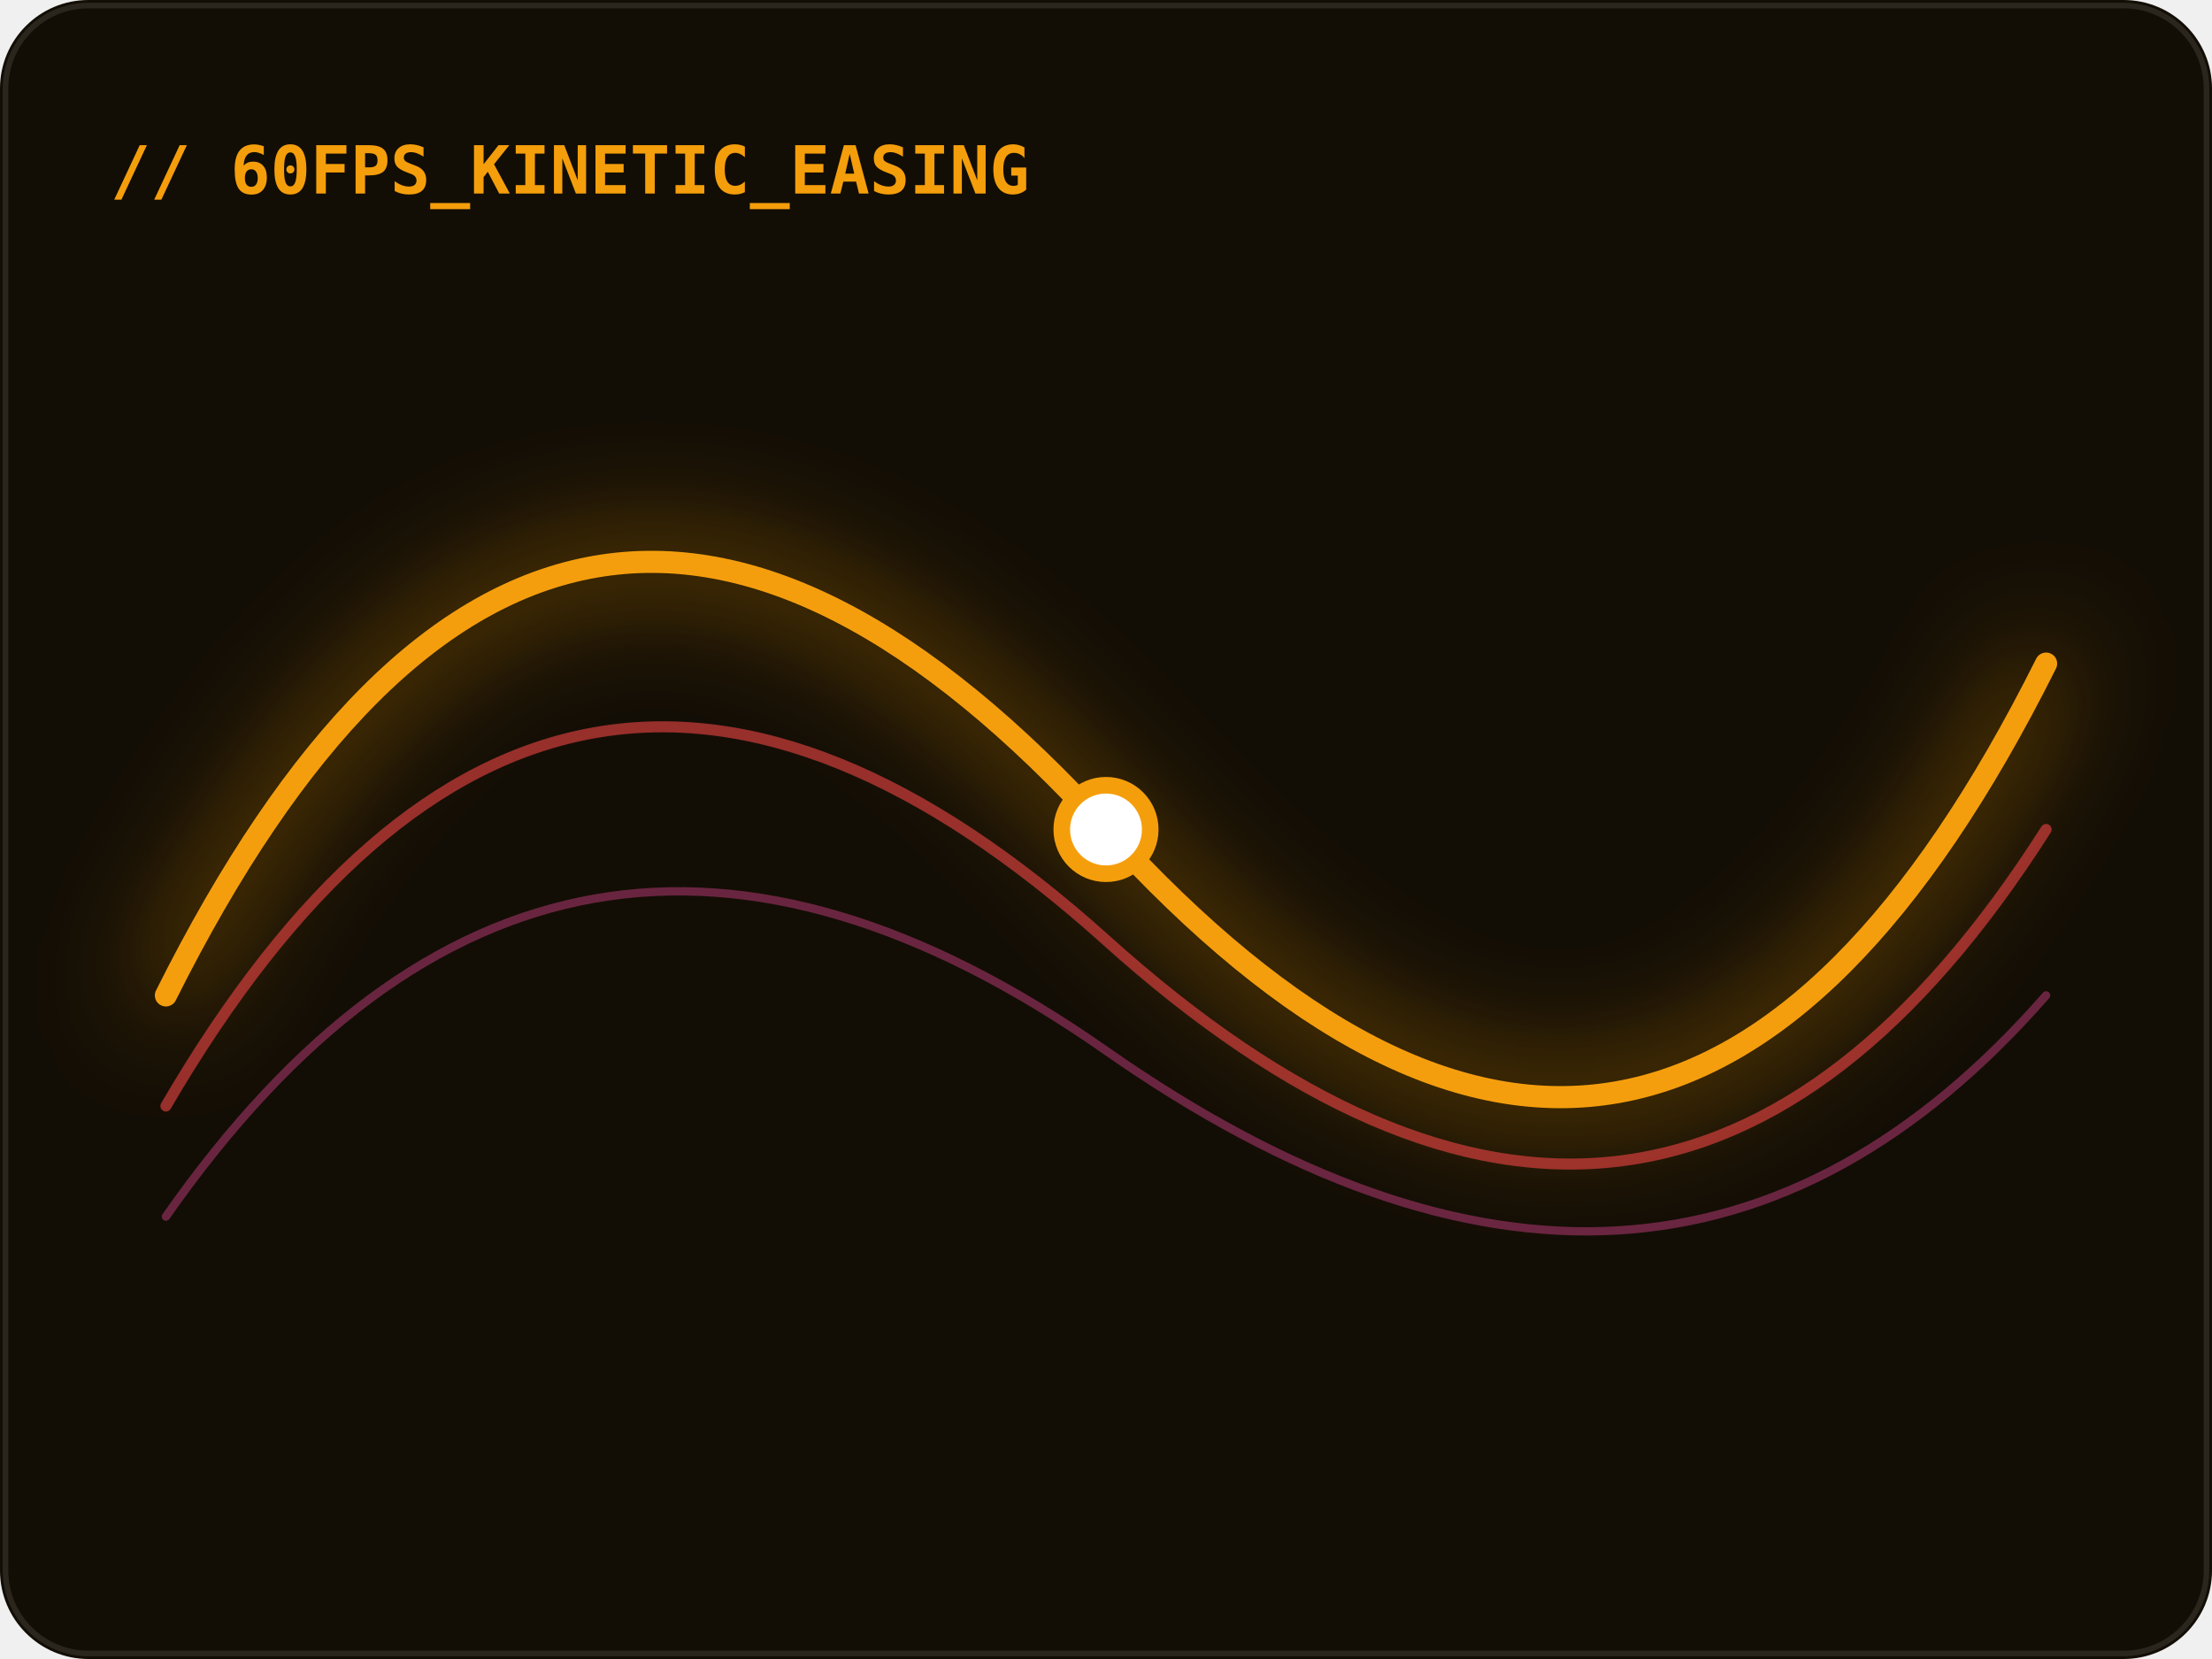
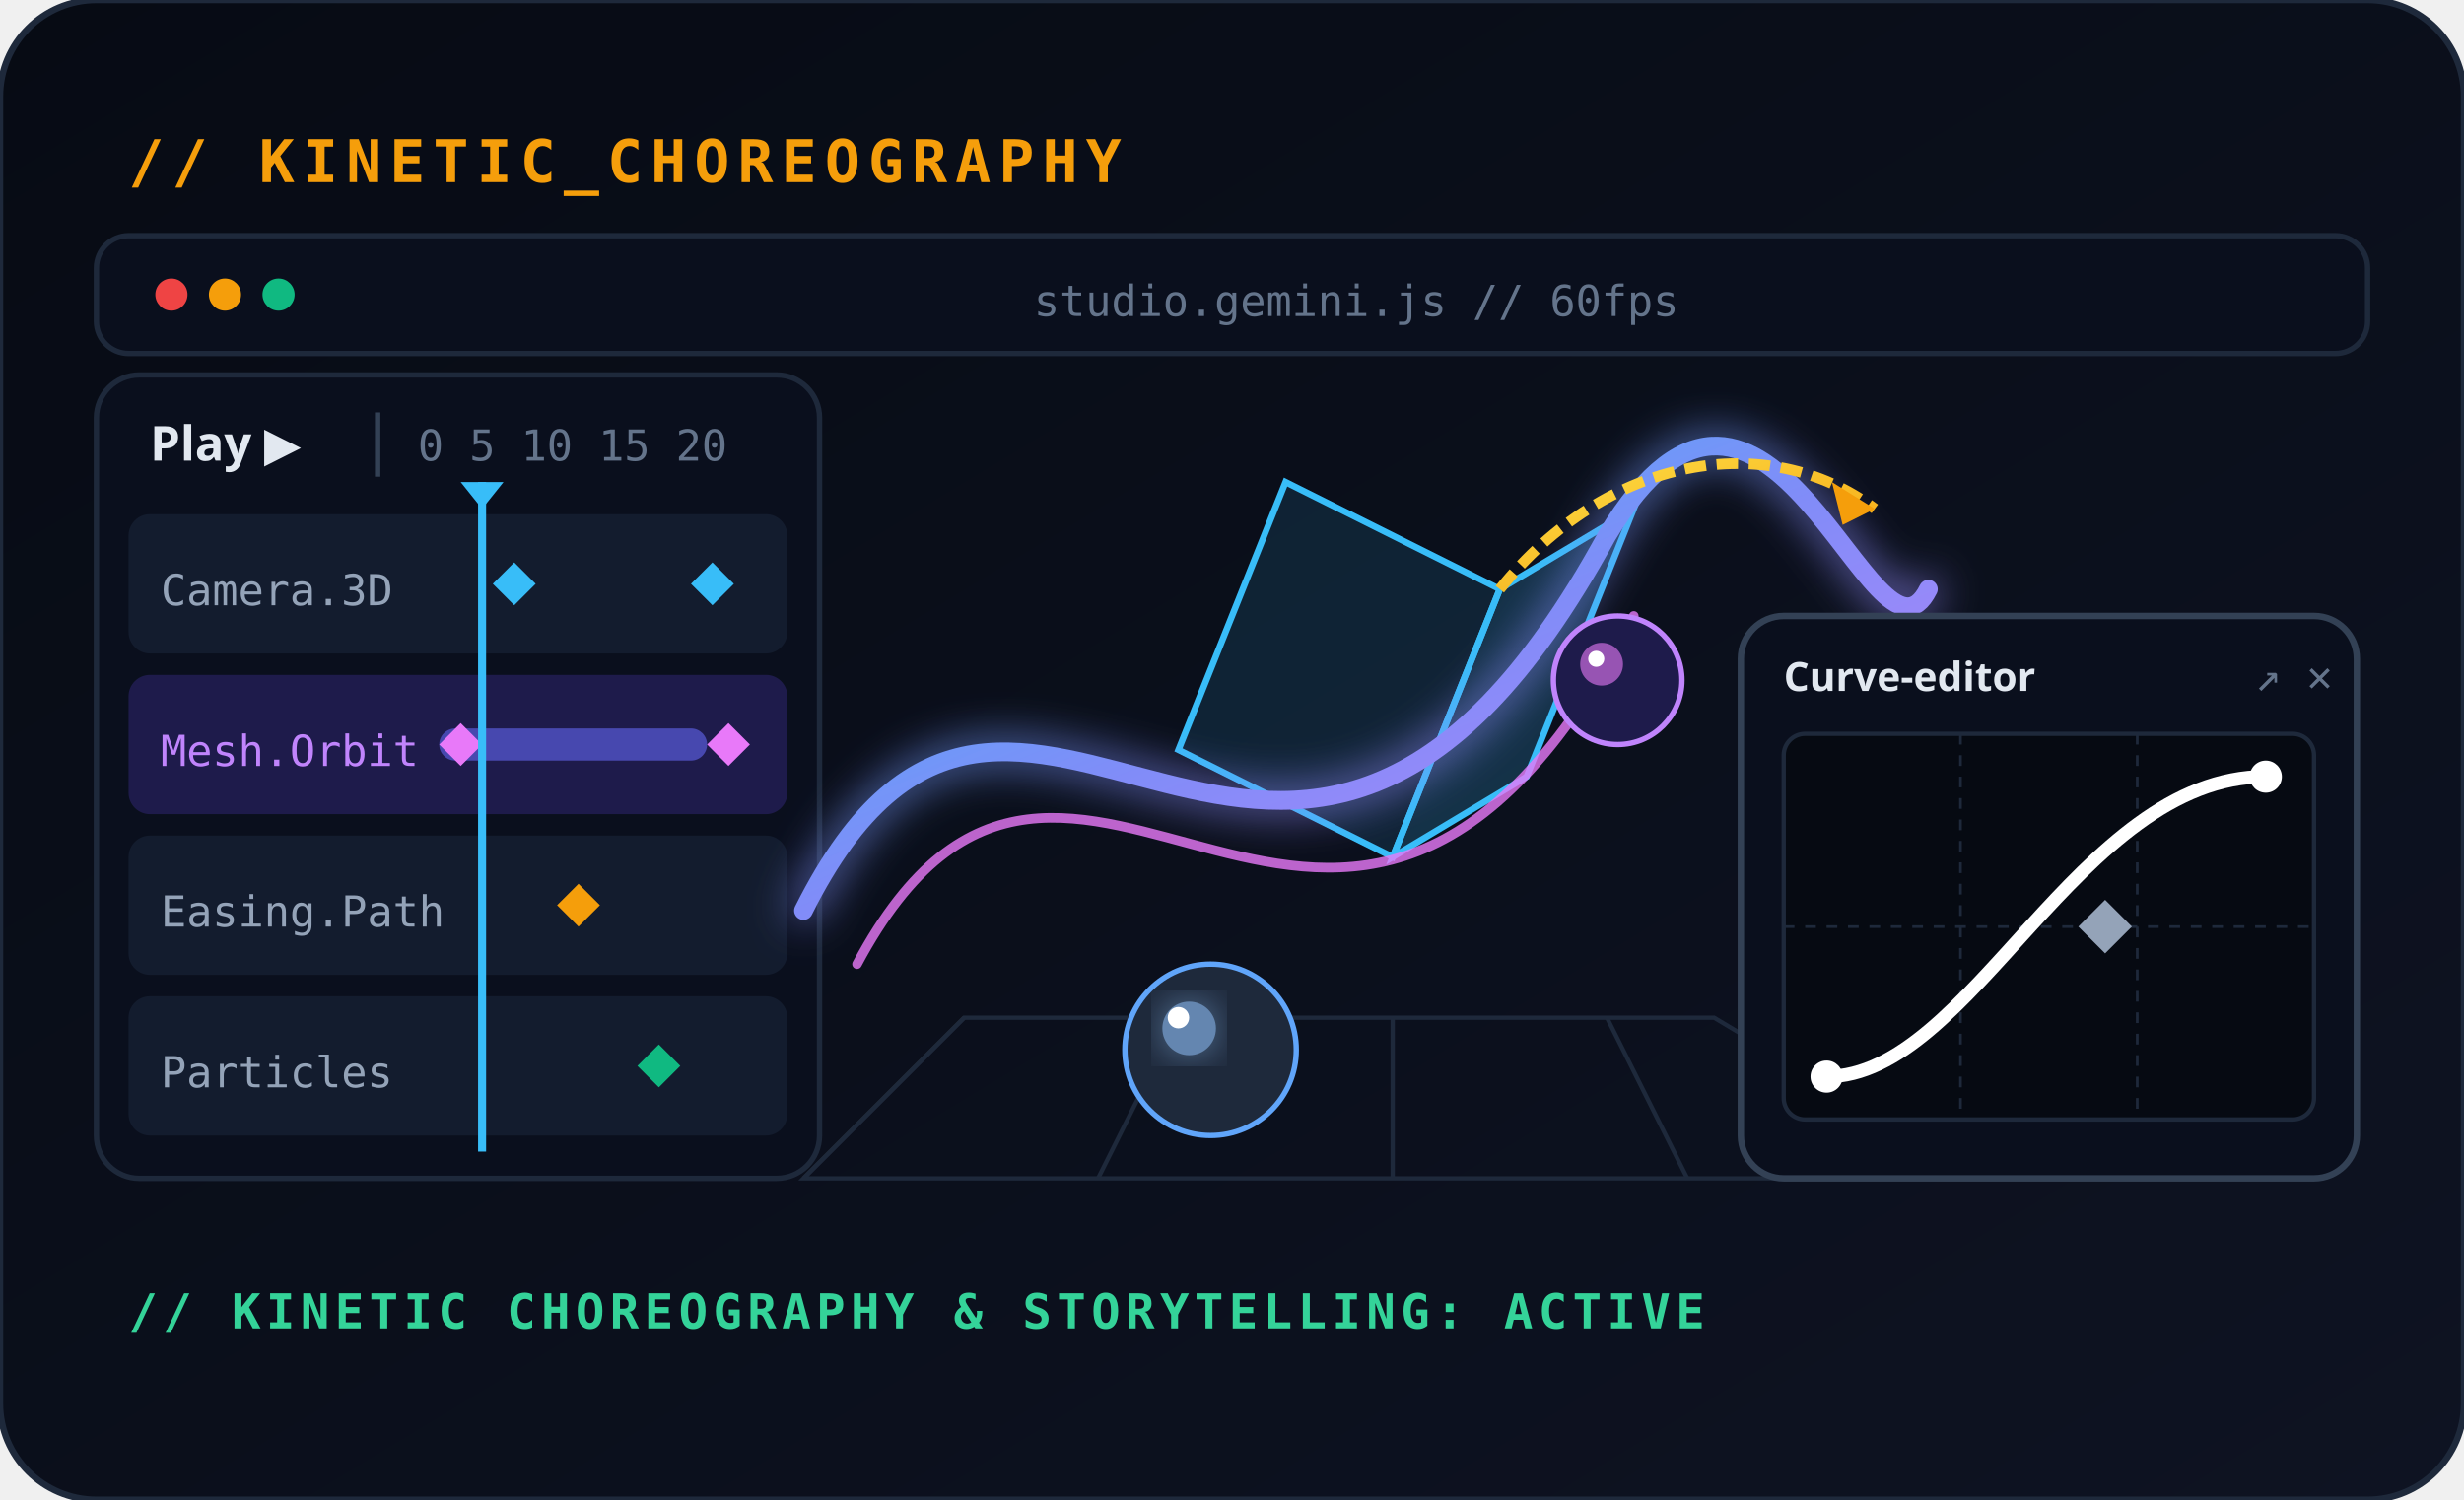
- <svg xmlns="http://www.w3.org/2000/svg" width="400" height="300" viewBox="0 0 400 300" fill="none">
-   <rect width="400" height="300" rx="16" fill="#130E05" />
-   <rect x="1" y="1" width="398" height="298" rx="15" stroke="rgba(255,255,255,0.1)" />
-   <path d="M30 180 Q 100 40, 200 150 T 370 120" stroke="#F59E0B" stroke-width="4" fill="none" stroke-linecap="round" filter="drop-shadow(0 0 10px #F59E0B)" />
-   <path d="M30 200 Q 100 80, 200 170 T 370 150" stroke="#EF4444" stroke-width="2" fill="none" stroke-linecap="round" opacity="0.6" />
-   <path d="M30 220 Q 100 120, 200 190 T 370 180" stroke="#EC4899" stroke-width="1.5" fill="none" stroke-linecap="round" opacity="0.4" />
-   <circle cx="200" cy="150" r="8" fill="#FFFFFF" stroke="#F59E0B" stroke-width="3" />
-   <text x="20" y="35" fill="#F59E0B" font-family="monospace" font-size="12" font-weight="bold">// 60FPS_KINETIC_EASING</text>
+ <svg xmlns="http://www.w3.org/2000/svg" viewBox="0 0 460 280" width="100%" height="100%">
+   <defs>
+     <linearGradient id="motionBg" x1="0%" y1="0%" x2="100%" y2="100%">
+       <stop offset="0%" stop-color="#070B14" />
+       <stop offset="100%" stop-color="#0E1322" />
+     </linearGradient>
+     <linearGradient id="cyanPurple" x1="0%" y1="0%" x2="100%" y2="100%">
+       <stop offset="0%" stop-color="#38BDF8" />
+       <stop offset="50%" stop-color="#818CF8" />
+       <stop offset="100%" stop-color="#C084FC" />
+     </linearGradient>
+     <linearGradient id="goldOrange" x1="0%" y1="0%" x2="100%" y2="100%">
+       <stop offset="0%" stop-color="#FDE047" />
+       <stop offset="100%" stop-color="#F59E0B" />
+     </linearGradient>
+     <filter id="neonGlow" x="-20%" y="-20%" width="140%" height="140%">
+       <feGaussianBlur stdDeviation="4" result="blur" />
+       <feComposite in="SourceGraphic" in2="blur" operator="over" />
+     </filter>
+   </defs>
+   <rect width="460" height="280" rx="18" fill="url(#motionBg)" stroke="#1E293B" stroke-width="1.2" />
+   <text x="24" y="34" fill="#F59E0B" font-family="monospace" font-size="11" font-weight="700" letter-spacing="1.5">// KINETIC_CHOREOGRAPHY</text>
+   <g transform="translate(18, 44)">
+     <rect width="424" height="22" rx="6" fill="#0A0F1D" stroke="#1E293B" stroke-width="1" />
+     <circle cx="14" cy="11" r="3" fill="#EF4444" />
+     <circle cx="24" cy="11" r="3" fill="#F59E0B" />
+     <circle cx="34" cy="11" r="3" fill="#10B981" />
+     <text x="175" y="15" fill="#64748B" font-family="monospace" font-size="8">studio.gemini.js // 60fps</text>
+   </g>
+   <g transform="translate(18, 70)">
+     <rect width="135" height="150" rx="8" fill="#0A0F1D" stroke="#1E293B" stroke-width="1" />
+     <text x="10" y="16" fill="#E2E8F0" font-family="sans-serif" font-size="9" font-weight="700">Play ▶</text>
+     <rect x="52" y="7" width="1" height="12" fill="#334155" />
+     <text x="60" y="16" fill="#64748B" font-family="monospace" font-size="8">0  5  10 15 20</text>
+     <g transform="translate(6, 26)">
+       <rect width="123" height="26" rx="4" fill="#131C2E" />
+       <text x="6" y="17" fill="#94A3B8" font-family="monospace" font-size="8">Camera.3D</text>
+       <polygon points="68,13 72,9 76,13 72,17" fill="#38BDF8" />
+       <polygon points="105,13 109,9 113,13 109,17" fill="#38BDF8" />
+     </g>
+     <g transform="translate(6, 56)">
+       <rect width="123" height="26" rx="4" fill="#1E1B4B" />
+       <text x="6" y="17" fill="#C084FC" font-family="monospace" font-size="8">Mesh.Orbit</text>
+       <rect x="58" y="10" width="50" height="6" rx="3" fill="#6366F1" opacity="0.6" />
+       <polygon points="58,13 62,9 66,13 62,17" fill="#E879F9" />
+       <polygon points="108,13 112,9 116,13 112,17" fill="#E879F9" />
+     </g>
+     <g transform="translate(6, 86)">
+       <rect width="123" height="26" rx="4" fill="#131C2E" />
+       <text x="6" y="17" fill="#94A3B8" font-family="monospace" font-size="8">Easing.Path</text>
+       <polygon points="80,13 84,9 88,13 84,17" fill="#F59E0B" />
+     </g>
+     <g transform="translate(6, 116)">
+       <rect width="123" height="26" rx="4" fill="#131C2E" />
+       <text x="6" y="17" fill="#94A3B8" font-family="monospace" font-size="8">Particles</text>
+       <polygon points="95,13 99,9 103,13 99,17" fill="#10B981" />
+     </g>
+     <line x1="72" y1="20" x2="72" y2="145" stroke="#38BDF8" stroke-width="1.5" />
+     <polygon points="68,20 76,20 72,25" fill="#38BDF8" />
+   </g>
+   <g transform="translate(160, 70)">
+     <g stroke="#1E293B" stroke-width="0.8" fill="none">
+       <path d="M20 120 L160 120 L210 150 L-10 150 Z" />
+       <line x1="20" y1="120" x2="-10" y2="150" />
+       <line x1="60" y1="120" x2="45" y2="150" />
+       <line x1="100" y1="120" x2="100" y2="150" />
+       <line x1="140" y1="120" x2="155" y2="150" />
+     </g>
+     <g stroke="#38BDF8" stroke-width="1.2" fill="#38BDF8" fill-opacity="0.12">
+       <polygon points="80,20 120,40 100,90 60,70" />
+       <polygon points="120,40 145,25 125,75 100,90" fill-opacity="0.2" />
+     </g>
+     <path d="M-10 100 C30 20, 80 140, 140 30 C170 -20, 190 60, 200 40" fill="none" stroke="url(#cyanPurple)" stroke-width="3.5" stroke-linecap="round" filter="url(#neonGlow)" />
+     <path d="M0 110 C40 35, 90 150, 145 45" fill="none" stroke="#E879F9" stroke-width="1.8" stroke-linecap="round" opacity="0.8" />
+     <path d="M120 40 C140 15, 170 10, 190 25" fill="none" stroke="url(#goldOrange)" stroke-width="2" stroke-dasharray="4,2" />
+     <polygon points="190,25 182,20 184,28" fill="#F59E0B" />
+     <g transform="translate(50, 110)">
+       <circle cx="16" cy="16" r="16" fill="#1E293B" stroke="#60A5FA" stroke-width="1" />
+       <circle cx="12" cy="12" r="5" fill="#93C5FD" opacity="0.6" filter="url(#neonGlow)" />
+       <circle cx="10" cy="10" r="2" fill="#FFFFFF" />
+     </g>
+     <g transform="translate(130, 45)">
+       <circle cx="12" cy="12" r="12" fill="#1E1B4B" stroke="#C084FC" stroke-width="1" />
+       <circle cx="9" cy="9" r="4" fill="#E879F9" opacity="0.6" />
+       <circle cx="8" cy="8" r="1.5" fill="#FFFFFF" />
+     </g>
+   </g>
+   <g transform="translate(325, 115)">
+     <rect width="115" height="105" rx="8" fill="#0A0F1D" stroke="#334155" stroke-width="1.2" />
+     <text x="8" y="14" fill="#E2E8F0" font-family="sans-serif" font-size="7.5" font-weight="700">Curve-editor</text>
+     <text x="96" y="14" fill="#64748B" font-family="monospace" font-size="8">↗ ✕</text>
+     <g transform="translate(8, 22)">
+       <rect width="99" height="72" rx="4" fill="#060A12" stroke="#1E293B" stroke-width="0.8" />
+       <line x1="33" y1="0" x2="33" y2="72" stroke="#1E293B" stroke-width="0.5" stroke-dasharray="2,2" />
+       <line x1="66" y1="0" x2="66" y2="72" stroke="#1E293B" stroke-width="0.5" stroke-dasharray="2,2" />
+       <line x1="0" y1="36" x2="99" y2="36" stroke="#1E293B" stroke-width="0.5" stroke-dasharray="2,2" />
+       <path d="M8 64 C35 64, 55 8, 90 8" fill="none" stroke="#FFFFFF" stroke-width="2.5" stroke-linecap="round" />
+       <polygon points="55,36 60,31 65,36 60,41" fill="#94A3B8" />
+       <circle cx="8" cy="64" r="3" fill="#FFFFFF" />
+       <circle cx="90" cy="8" r="3" fill="#FFFFFF" />
+     </g>
+   </g>
+   <text x="24" y="248" fill="#34D399" font-family="monospace" font-size="9" font-weight="700" letter-spacing="1">// KINETIC CHOREOGRAPHY &amp; STORYTELLING: ACTIVE</text>
</svg>
